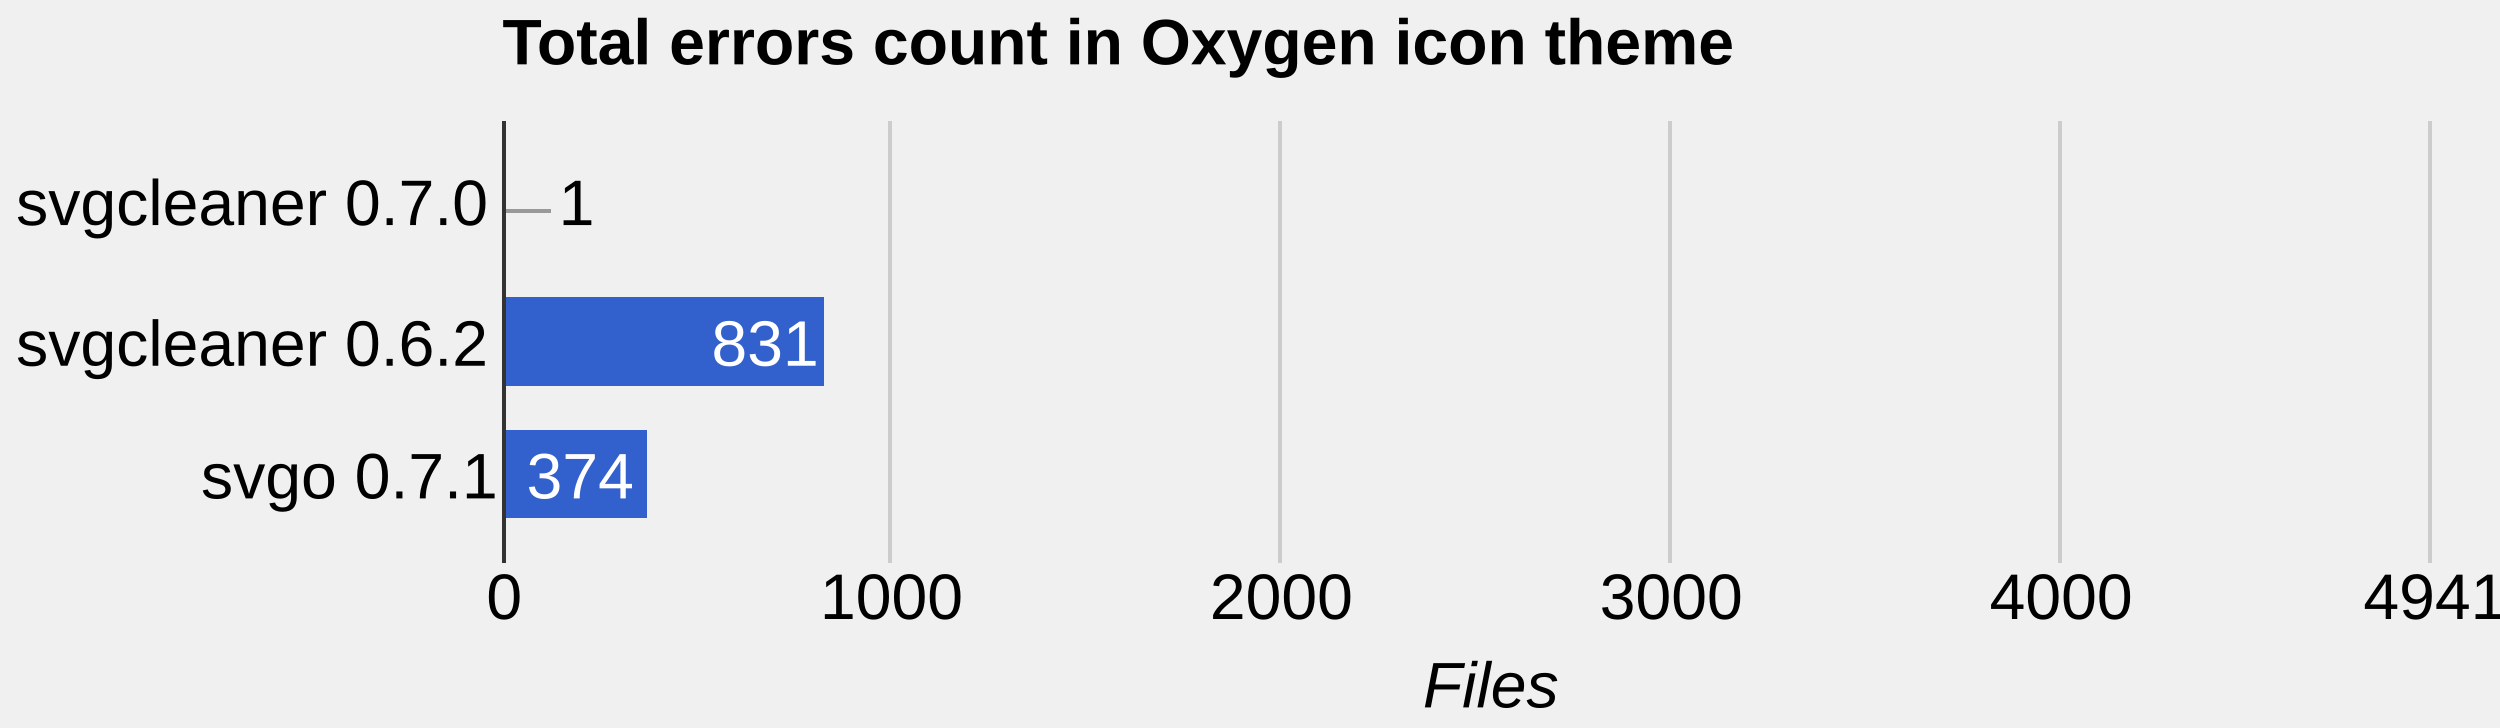
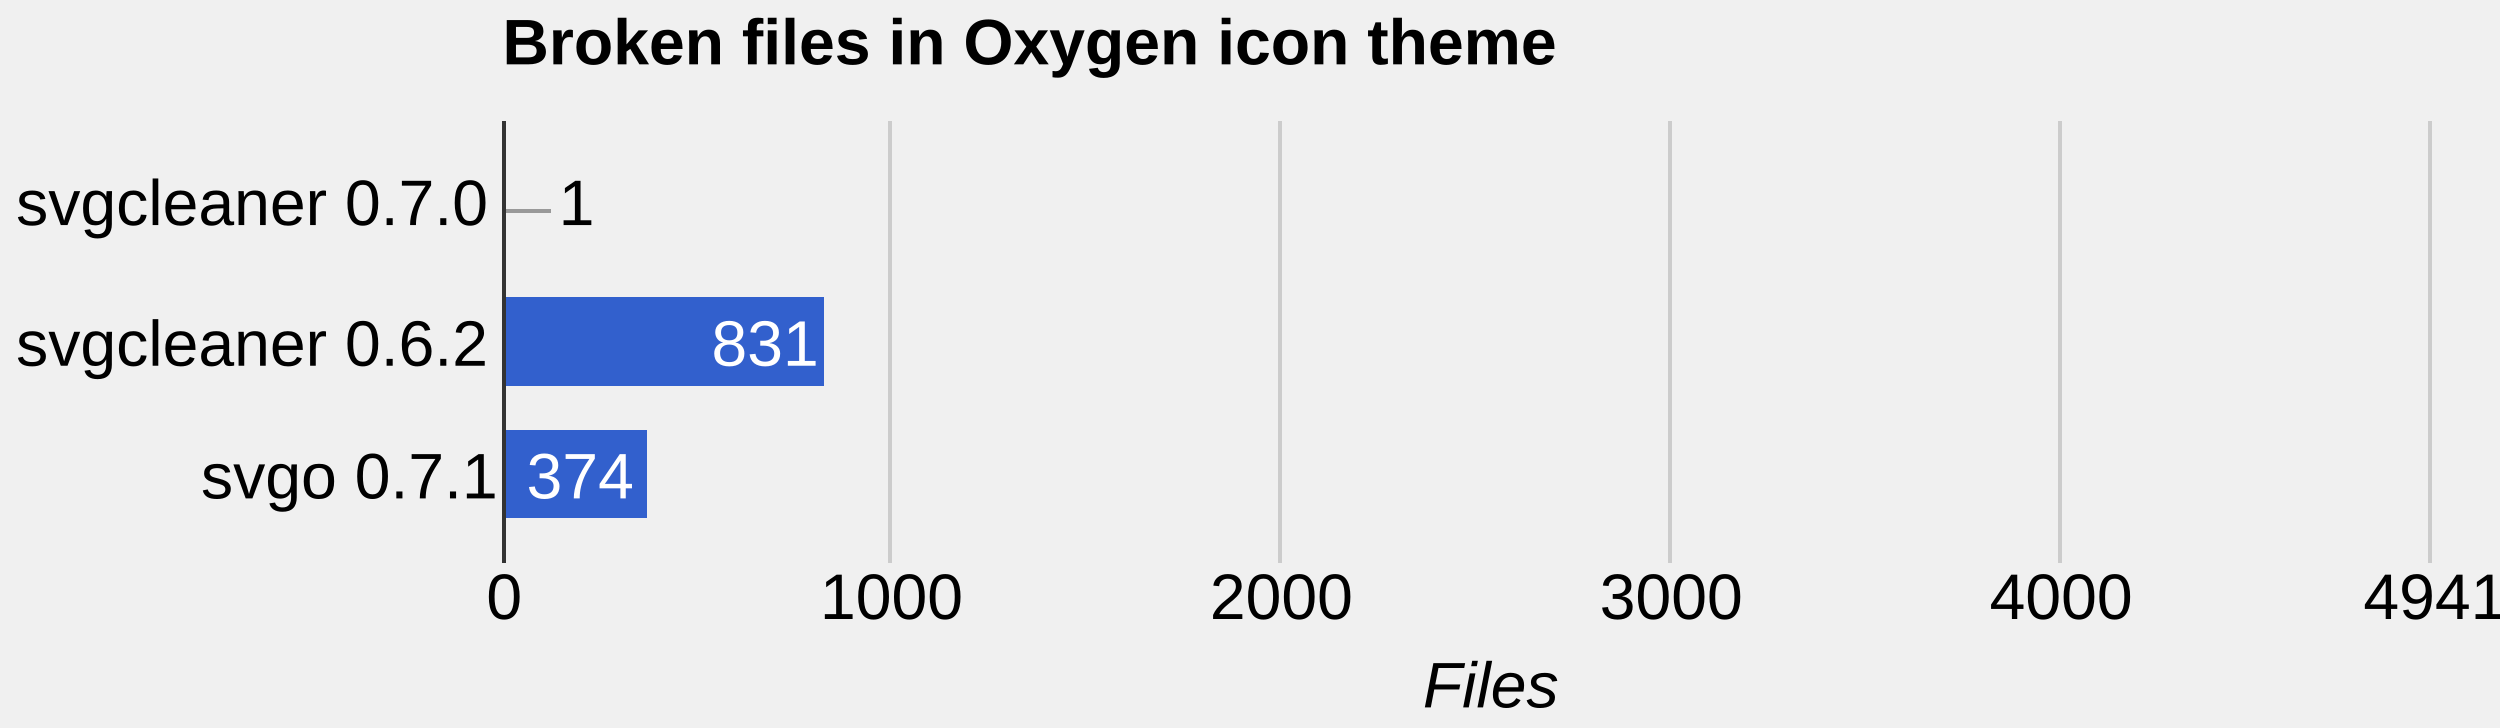
<svg xmlns="http://www.w3.org/2000/svg" height="181" shape-rendering="crispEdges" width="622">
  <text font-family="Arial" font-size="16" font-weight="bold" x="125" y="16">
-         Total errors count in Oxygen icon theme
+         Broken files in Oxygen icon theme
    </text>
  <text font-family="Arial" font-size="16" x="4" y="56">
        svgcleaner 0.7.0
    </text>
  <text font-family="Arial" font-size="16" x="4" y="91">
        svgcleaner 0.6.2
    </text>
  <text font-family="Arial" font-size="16" x="50" y="124">
        svgo 0.7.1
    </text>
  <rect fill="#ccc" height="110" width="1" x="125" y="30" />
  <text fill="#000" font-family="Arial" font-size="16" x="121" y="154">
        0
    </text>
  <rect fill="#ccc" height="110" width="1" x="221" y="30" />
  <text fill="#000" font-family="Arial" font-size="16" x="204" y="154">
        1000
    </text>
  <rect fill="#ccc" height="110" width="1" x="318" y="30" />
  <text fill="#000" font-family="Arial" font-size="16" x="301" y="154">
        2000
    </text>
  <rect fill="#ccc" height="110" width="1" x="415" y="30" />
  <text fill="#000" font-family="Arial" font-size="16" x="398" y="154">
        3000
    </text>
  <rect fill="#ccc" height="110" width="1" x="512" y="30" />
  <text fill="#000" font-family="Arial" font-size="16" x="495" y="154">
        4000
    </text>
  <rect fill="#ccc" height="110" width="1" x="604" y="30" />
  <text fill="#000" font-family="Arial" font-size="16" x="588" y="154">
        4941
    </text>
  <rect fill="#3260cd" height="22" width="0" x="125" y="41" />
  <rect fill="#999" height="1" width="12" x="125" y="52" />
  <text fill="#000" font-family="Arial" font-size="16" x="139" y="56">
        1
    </text>
  <rect fill="#3260cd" height="22" width="80" x="125" y="74" />
  <text fill="#fff" font-family="Arial" font-size="16" x="177" y="91">
        831
    </text>
  <rect fill="#3260cd" height="22" width="36" x="125" y="107" />
  <text fill="#fff" font-family="Arial" font-size="16" x="131" y="124">
        374
    </text>
  <rect fill="#333" height="110" width="1" x="125" y="30" />
  <text font-family="Arial" font-size="16" font-style="italic" x="354" y="176">
        Files
    </text>
</svg>
